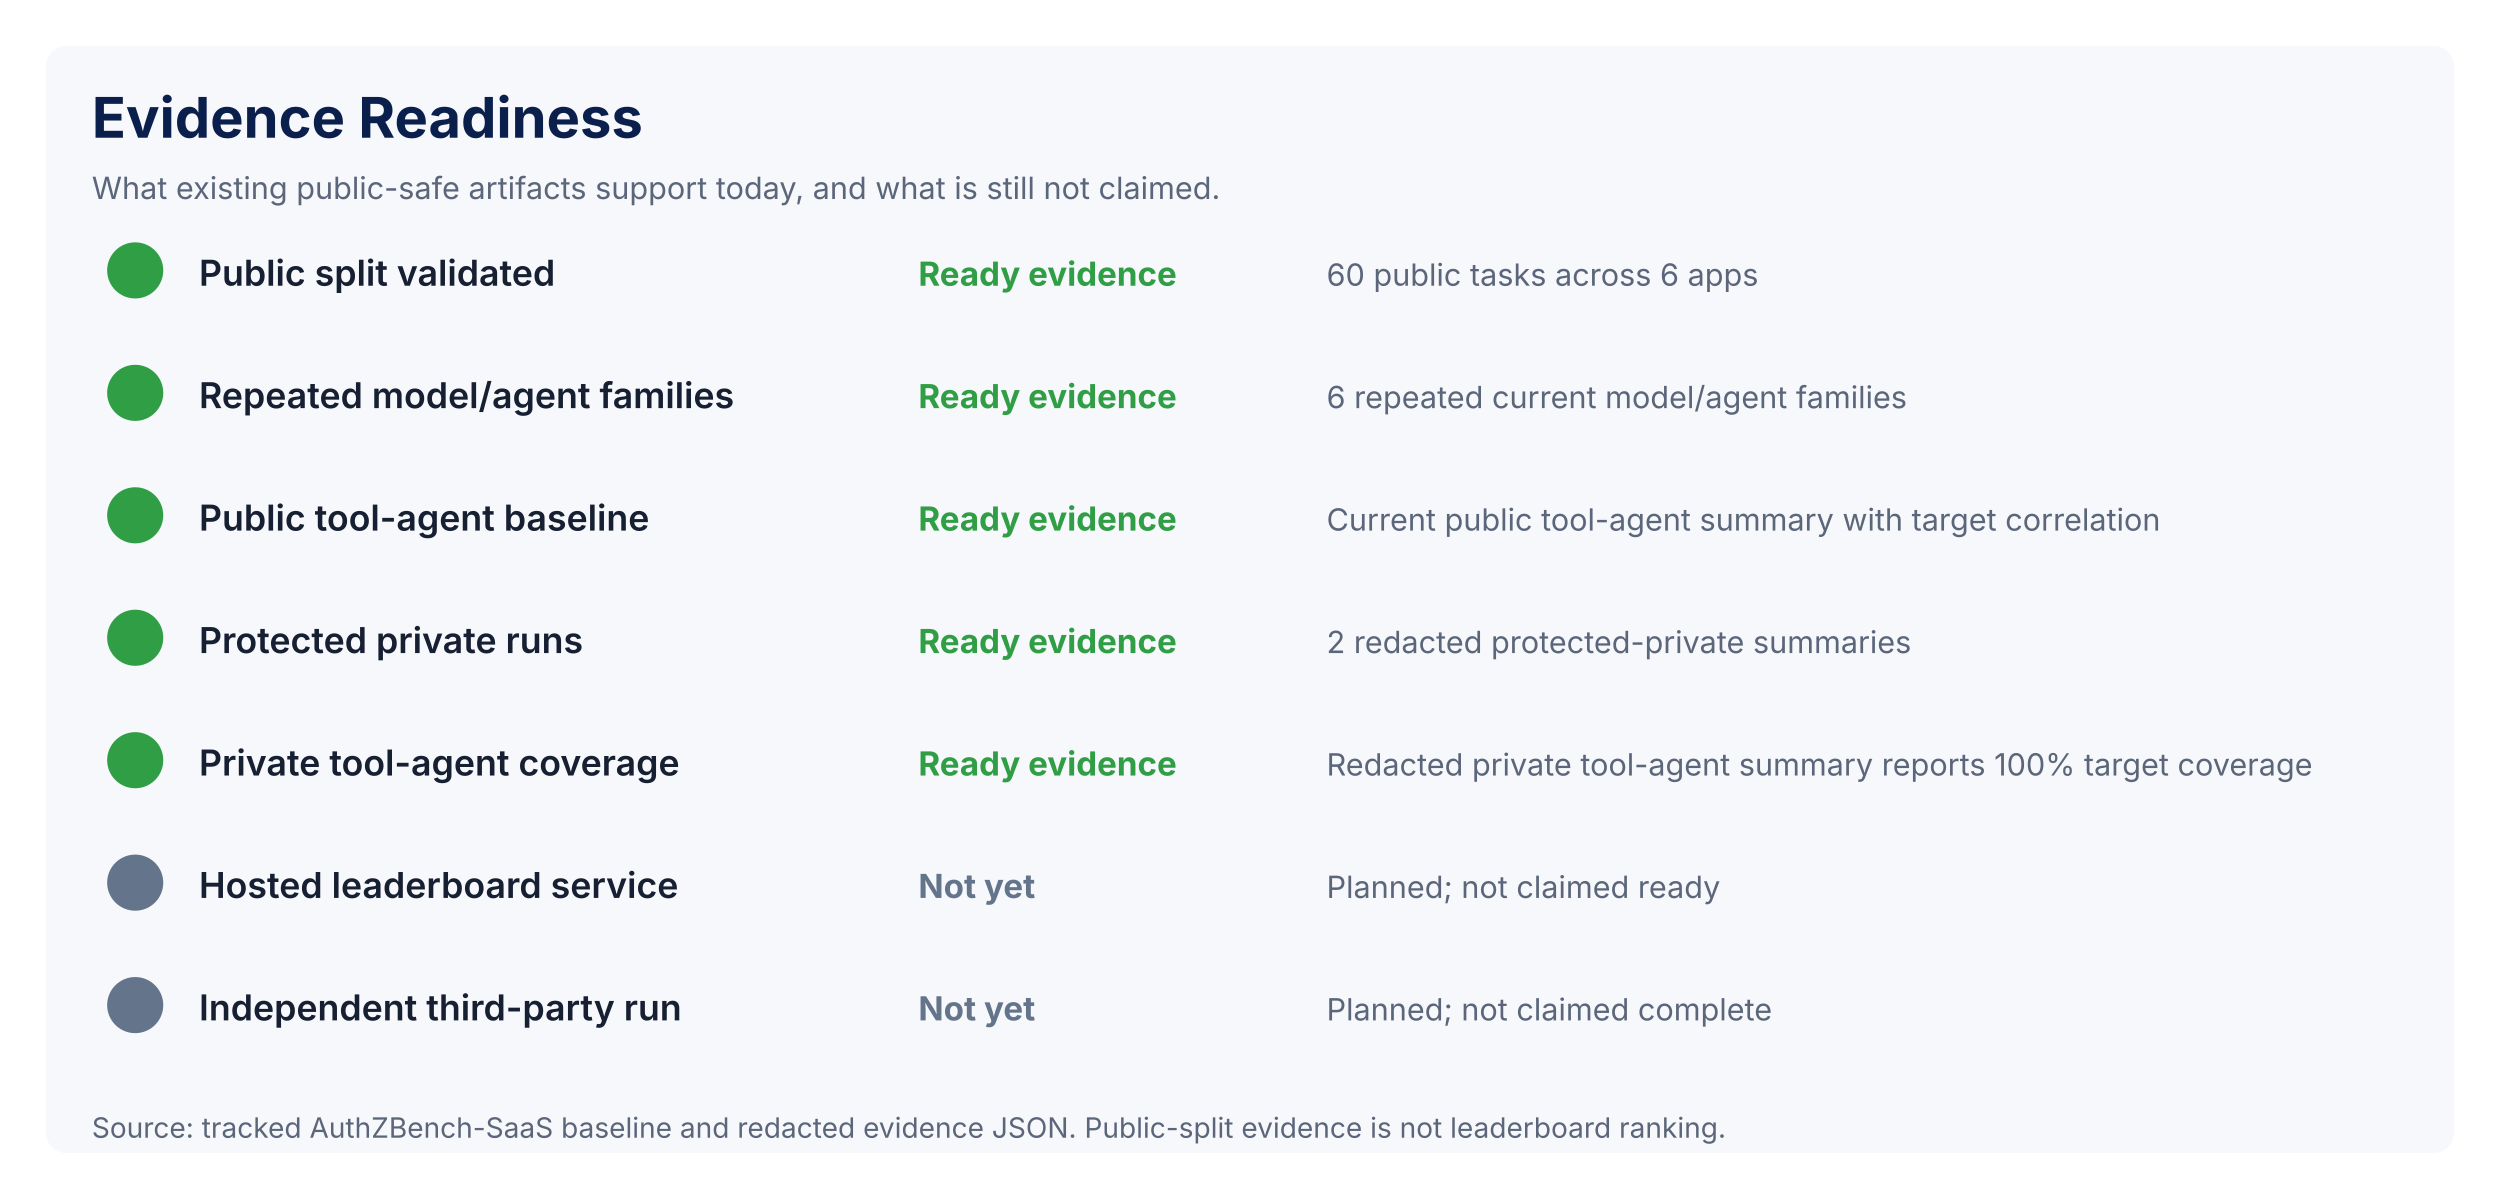
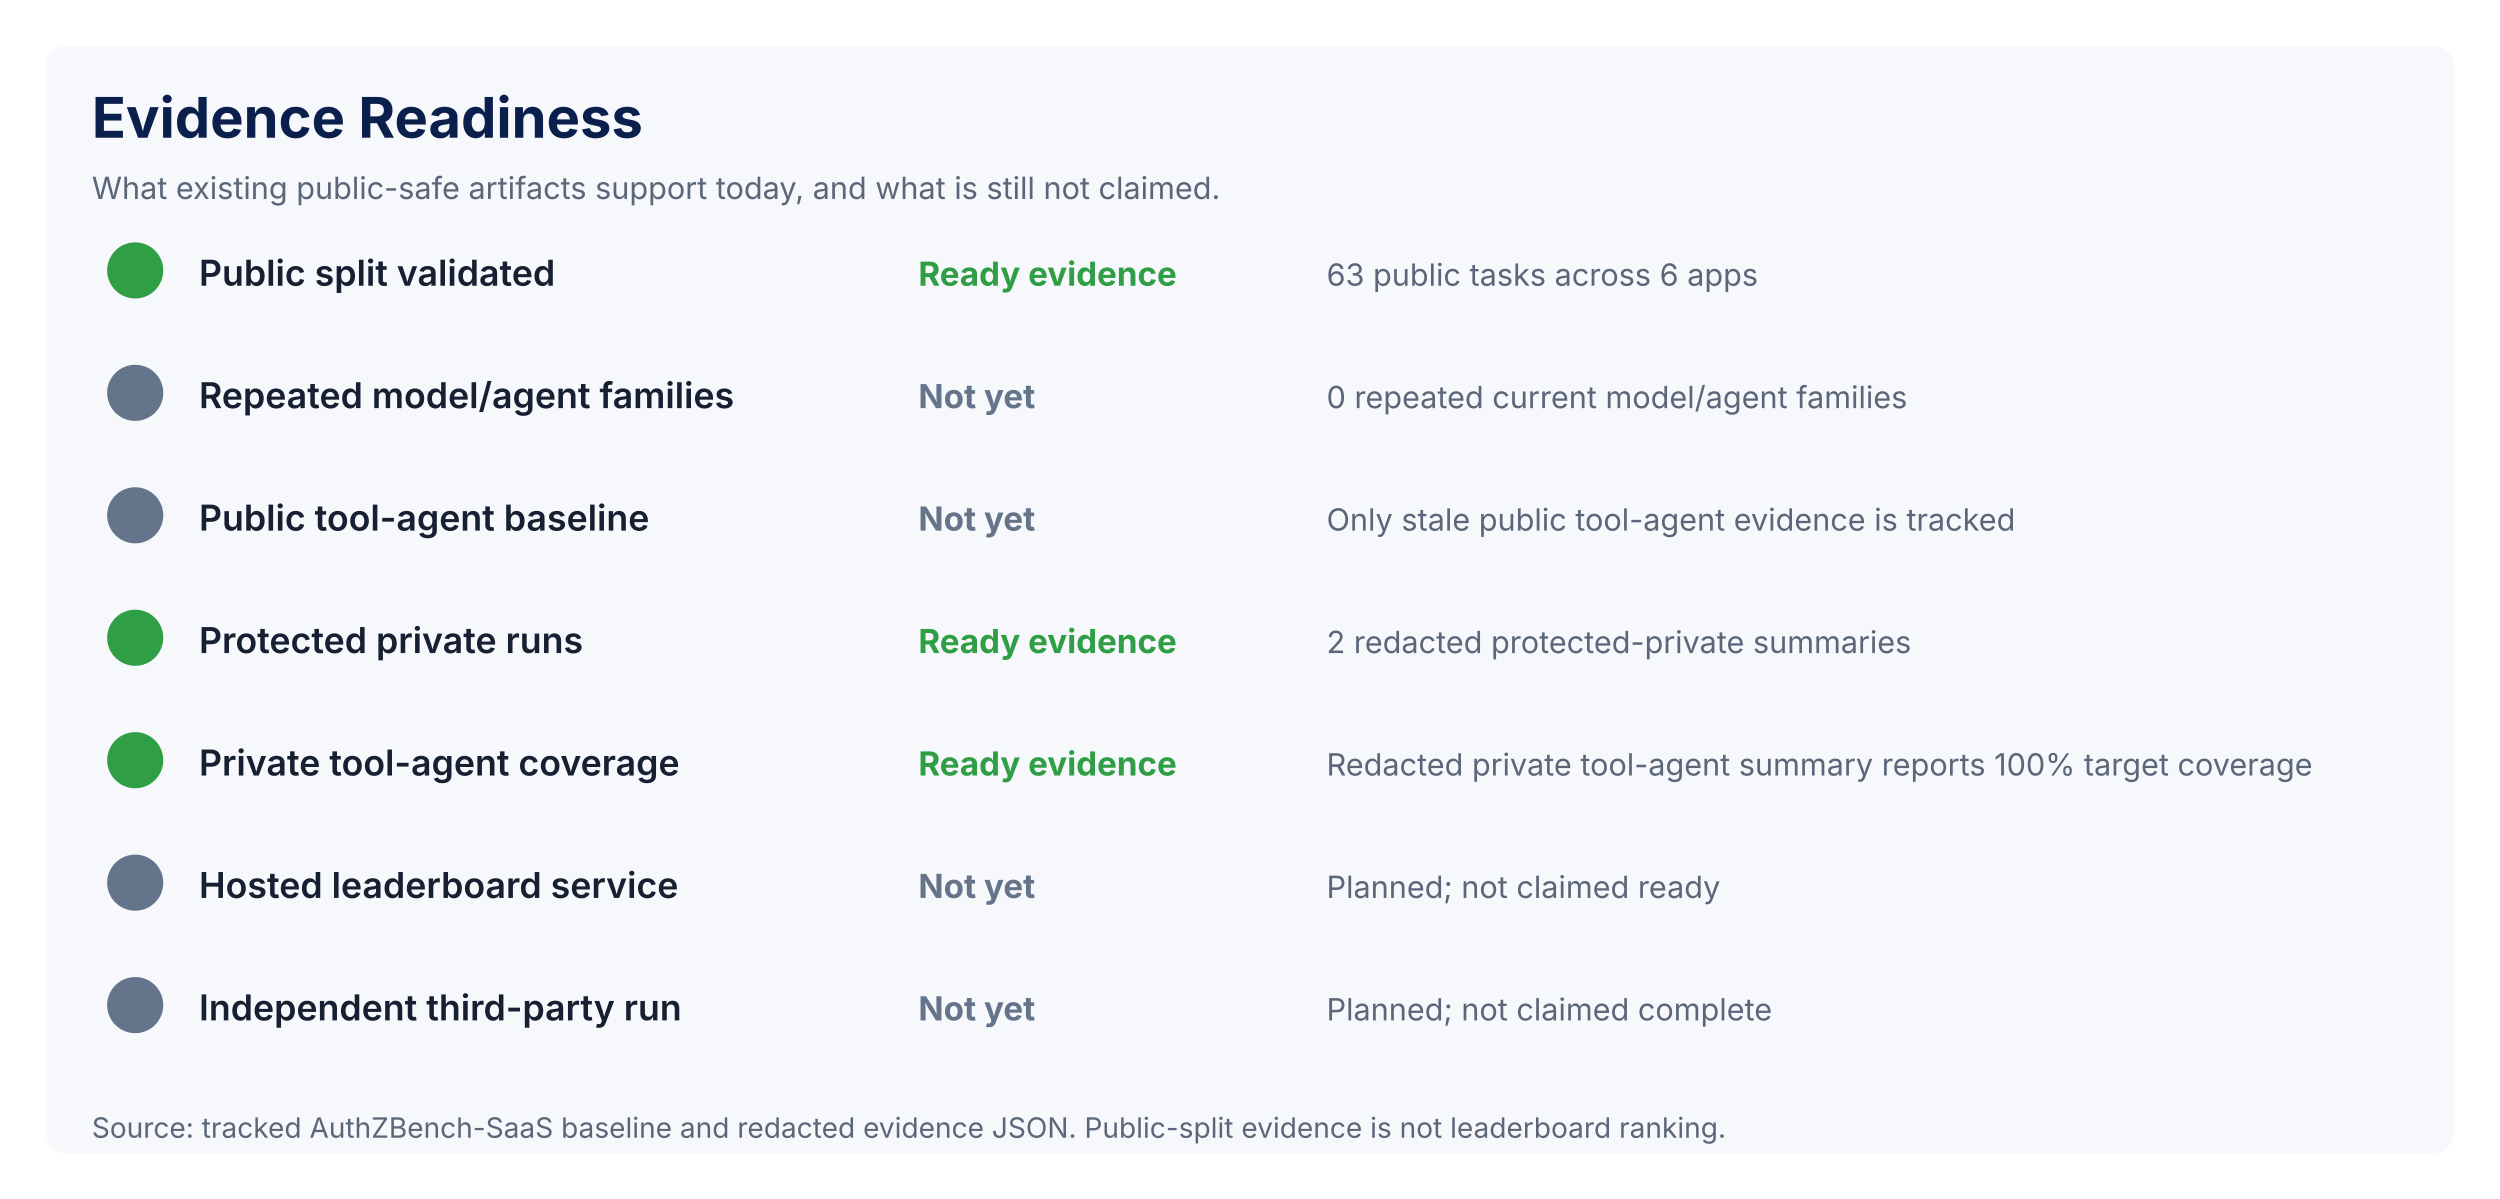
<svg xmlns="http://www.w3.org/2000/svg" width="980" height="470" viewBox="0 0 980 470" role="img" aria-labelledby="title desc">
  <rect x="0.0" y="0.0" width="980.0" height="470.0" rx="0" fill="#ffffff" />
  <rect x="18.0" y="18.0" width="944.0" height="434.0" rx="8" fill="#f6f8fb" />
  <text x="36.0" y="54.0" fill="#0b1f4d" font-family="Inter, Arial, sans-serif" font-size="22" font-weight="700">Evidence Readiness</text>
  <text x="36.0" y="78.0" fill="#5b667a" font-family="Inter, Arial, sans-serif" font-size="12" font-weight="400">What existing public-safe artifacts support today, and what is still not claimed.</text>
  <rect x="42.0" y="95.0" width="22.0" height="22.0" rx="11" fill="#2f9e44" />
  <text x="78.0" y="112.0" fill="#172033" font-family="Inter, Arial, sans-serif" font-size="14" font-weight="600">Public split validated</text>
  <text x="360.0" y="112.0" fill="#2f9e44" font-family="Inter, Arial, sans-serif" font-size="13" font-weight="700">Ready evidence</text>
-   <text x="520.0" y="112.0" fill="#5b667a" font-family="Inter, Arial, sans-serif" font-size="12" font-weight="400">60 public tasks across 6 apps</text>
-   <rect x="42.0" y="143.0" width="22.0" height="22.0" rx="11" fill="#2f9e44" />
+   <text x="520.0" y="112.0" fill="#5b667a" font-family="Inter, Arial, sans-serif" font-size="12" font-weight="400">63 public tasks across 6 apps</text>
+   <rect x="42.0" y="143.0" width="22.0" height="22.0" rx="11" fill="#64748b" />
  <text x="78.0" y="160.0" fill="#172033" font-family="Inter, Arial, sans-serif" font-size="14" font-weight="600">Repeated model/agent families</text>
-   <text x="360.0" y="160.0" fill="#2f9e44" font-family="Inter, Arial, sans-serif" font-size="13" font-weight="700">Ready evidence</text>
-   <text x="520.0" y="160.0" fill="#5b667a" font-family="Inter, Arial, sans-serif" font-size="12" font-weight="400">6 repeated current model/agent families</text>
-   <rect x="42.0" y="191.0" width="22.0" height="22.0" rx="11" fill="#2f9e44" />
+   <text x="360.0" y="160.0" fill="#64748b" font-family="Inter, Arial, sans-serif" font-size="13" font-weight="700">Not yet</text>
+   <text x="520.0" y="160.0" fill="#5b667a" font-family="Inter, Arial, sans-serif" font-size="12" font-weight="400">0 repeated current model/agent families</text>
+   <rect x="42.0" y="191.0" width="22.0" height="22.0" rx="11" fill="#64748b" />
  <text x="78.0" y="208.0" fill="#172033" font-family="Inter, Arial, sans-serif" font-size="14" font-weight="600">Public tool-agent baseline</text>
-   <text x="360.0" y="208.0" fill="#2f9e44" font-family="Inter, Arial, sans-serif" font-size="13" font-weight="700">Ready evidence</text>
-   <text x="520.0" y="208.0" fill="#5b667a" font-family="Inter, Arial, sans-serif" font-size="12" font-weight="400">Current public tool-agent summary with target correlation</text>
+   <text x="360.0" y="208.0" fill="#64748b" font-family="Inter, Arial, sans-serif" font-size="13" font-weight="700">Not yet</text>
+   <text x="520.0" y="208.0" fill="#5b667a" font-family="Inter, Arial, sans-serif" font-size="12" font-weight="400">Only stale public tool-agent evidence is tracked</text>
  <rect x="42.0" y="239.0" width="22.0" height="22.0" rx="11" fill="#2f9e44" />
  <text x="78.0" y="256.0" fill="#172033" font-family="Inter, Arial, sans-serif" font-size="14" font-weight="600">Protected private runs</text>
  <text x="360.0" y="256.0" fill="#2f9e44" font-family="Inter, Arial, sans-serif" font-size="13" font-weight="700">Ready evidence</text>
  <text x="520.0" y="256.0" fill="#5b667a" font-family="Inter, Arial, sans-serif" font-size="12" font-weight="400">2 redacted protected-private summaries</text>
  <rect x="42.0" y="287.0" width="22.0" height="22.0" rx="11" fill="#2f9e44" />
  <text x="78.0" y="304.0" fill="#172033" font-family="Inter, Arial, sans-serif" font-size="14" font-weight="600">Private tool-agent coverage</text>
  <text x="360.0" y="304.0" fill="#2f9e44" font-family="Inter, Arial, sans-serif" font-size="13" font-weight="700">Ready evidence</text>
  <text x="520.0" y="304.0" fill="#5b667a" font-family="Inter, Arial, sans-serif" font-size="12" font-weight="400">Redacted private tool-agent summary reports 100% target coverage</text>
  <rect x="42.0" y="335.0" width="22.0" height="22.0" rx="11" fill="#64748b" />
  <text x="78.0" y="352.0" fill="#172033" font-family="Inter, Arial, sans-serif" font-size="14" font-weight="600">Hosted leaderboard service</text>
  <text x="360.0" y="352.0" fill="#64748b" font-family="Inter, Arial, sans-serif" font-size="13" font-weight="700">Not yet</text>
  <text x="520.0" y="352.0" fill="#5b667a" font-family="Inter, Arial, sans-serif" font-size="12" font-weight="400">Planned; not claimed ready</text>
  <rect x="42.0" y="383.0" width="22.0" height="22.0" rx="11" fill="#64748b" />
  <text x="78.0" y="400.0" fill="#172033" font-family="Inter, Arial, sans-serif" font-size="14" font-weight="600">Independent third-party run</text>
  <text x="360.0" y="400.0" fill="#64748b" font-family="Inter, Arial, sans-serif" font-size="13" font-weight="700">Not yet</text>
  <text x="520.0" y="400.0" fill="#5b667a" font-family="Inter, Arial, sans-serif" font-size="12" font-weight="400">Planned; not claimed complete</text>
  <text x="36.0" y="446.0" fill="#5b667a" font-family="Inter, Arial, sans-serif" font-size="11" font-weight="400">Source: tracked AuthZBench-SaaS baseline and redacted evidence JSON. Public-split evidence is not leaderboard ranking.</text>
</svg>
